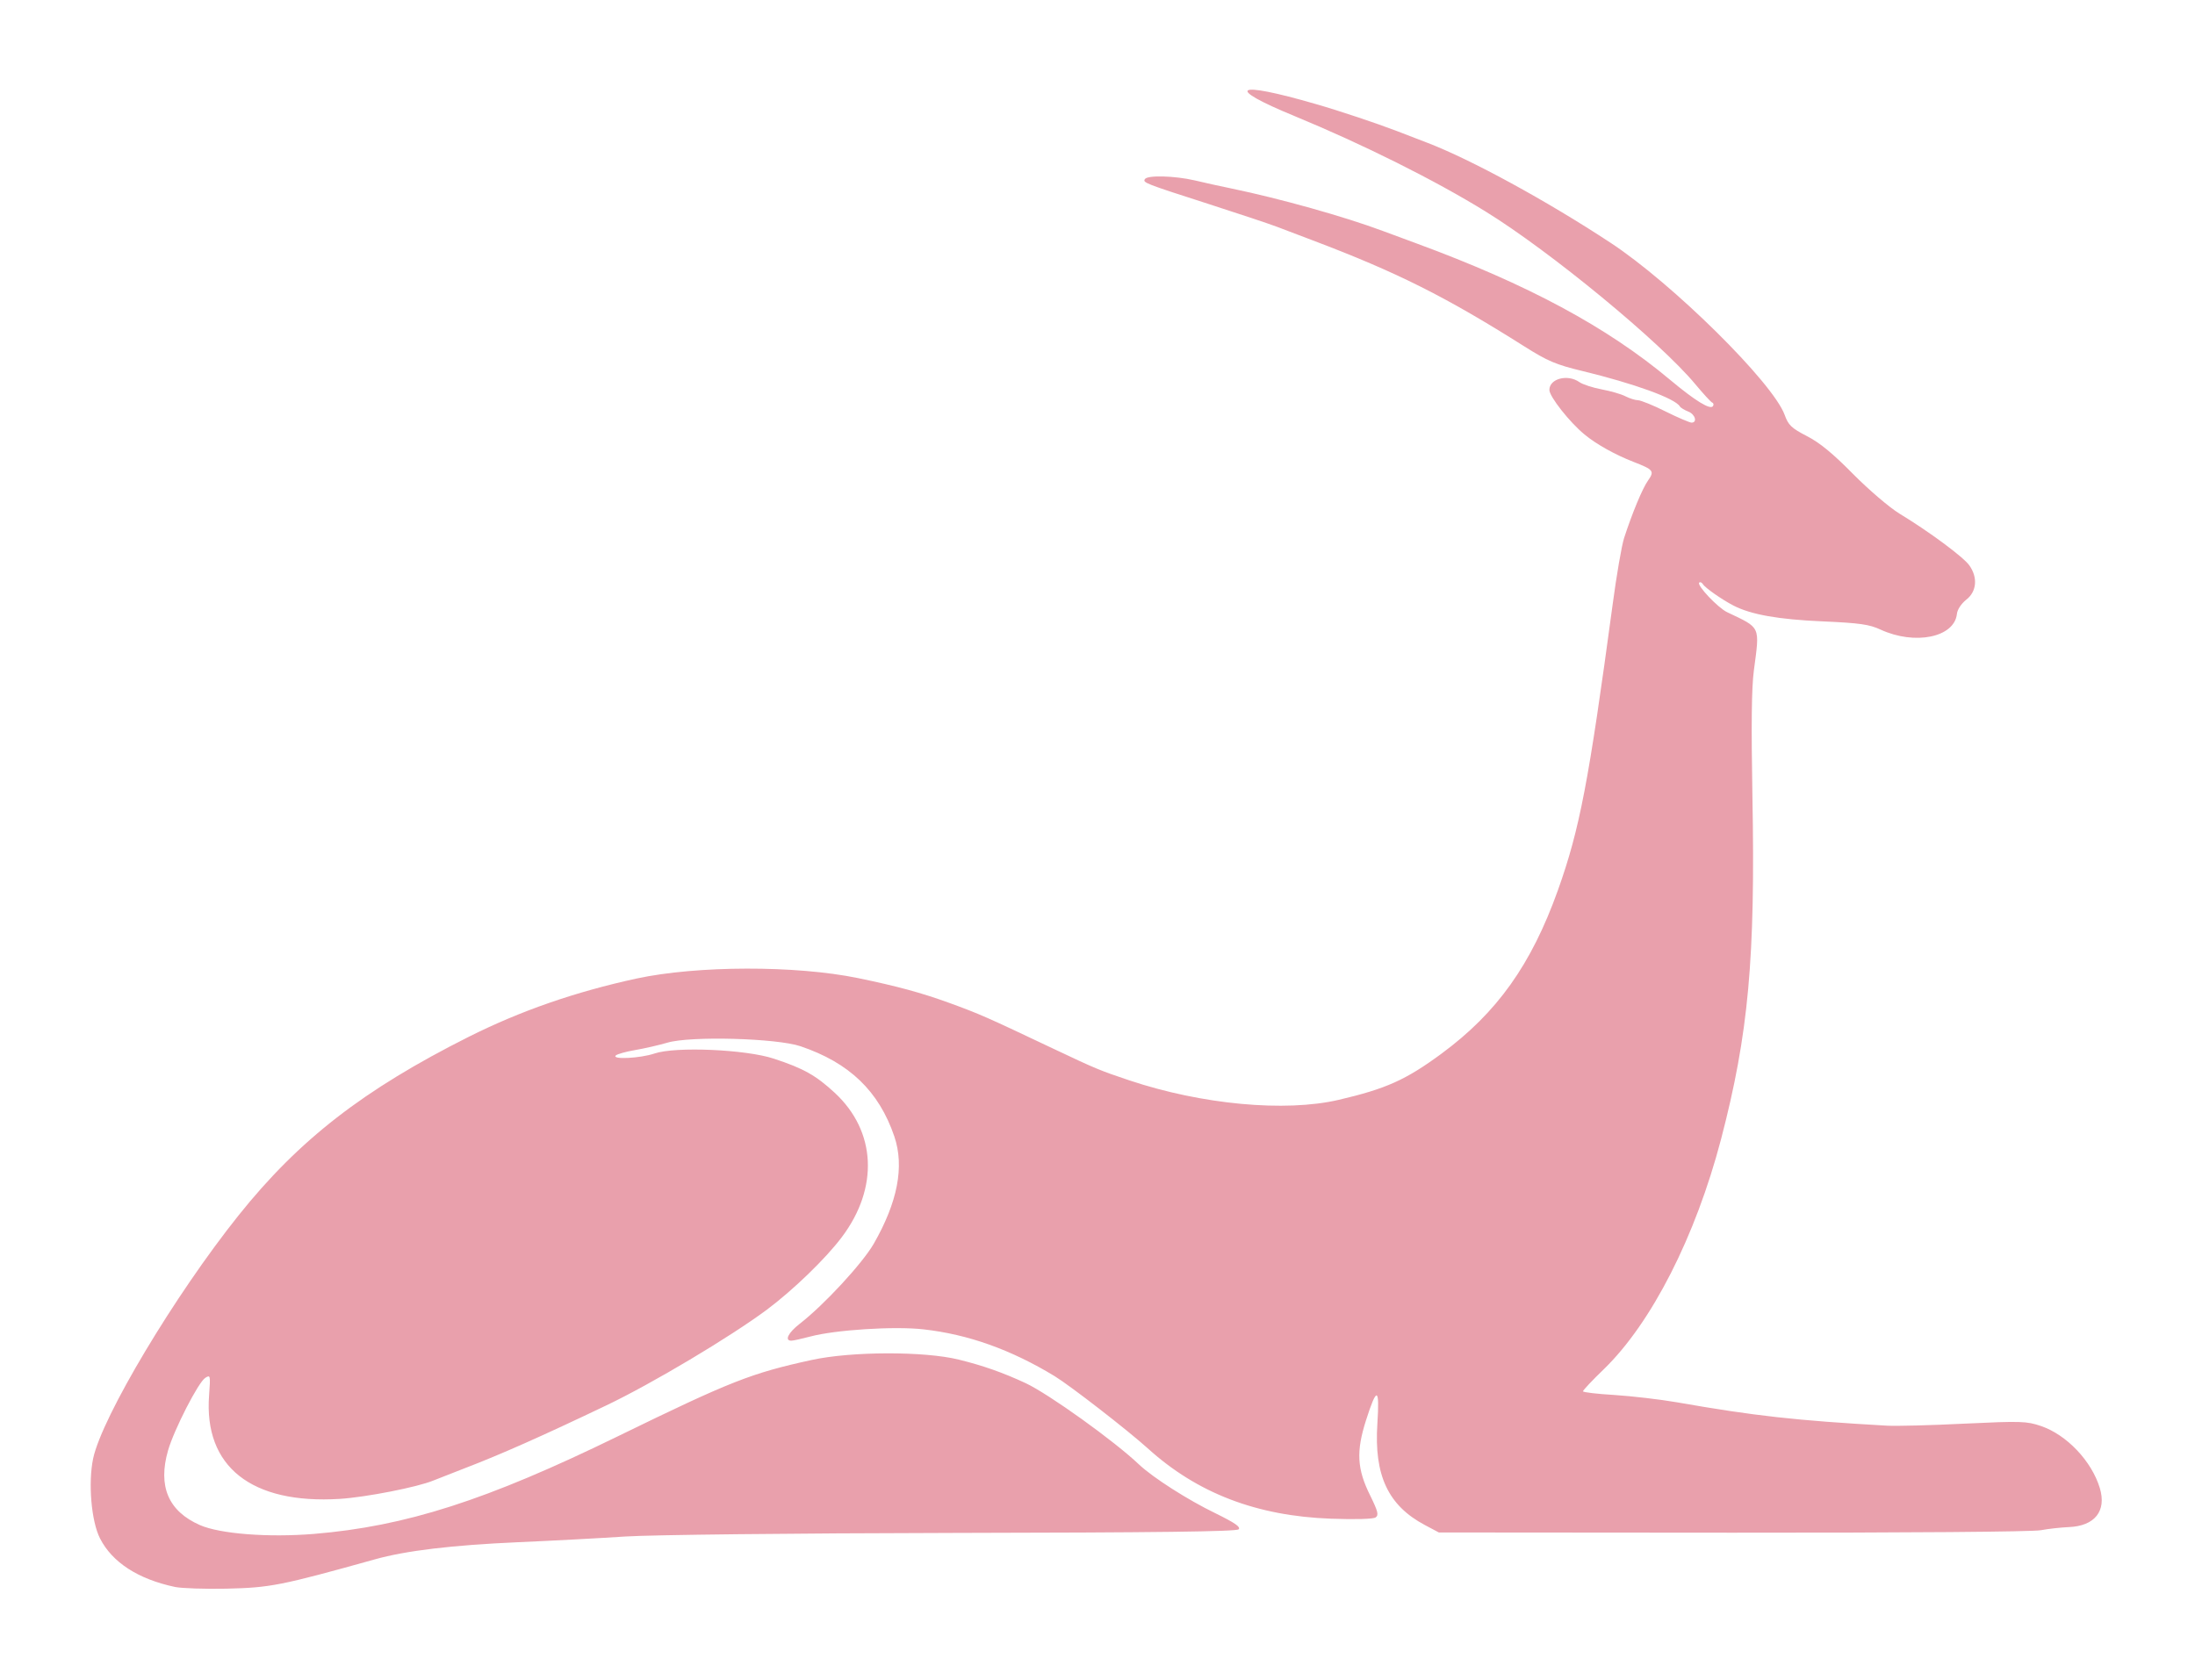
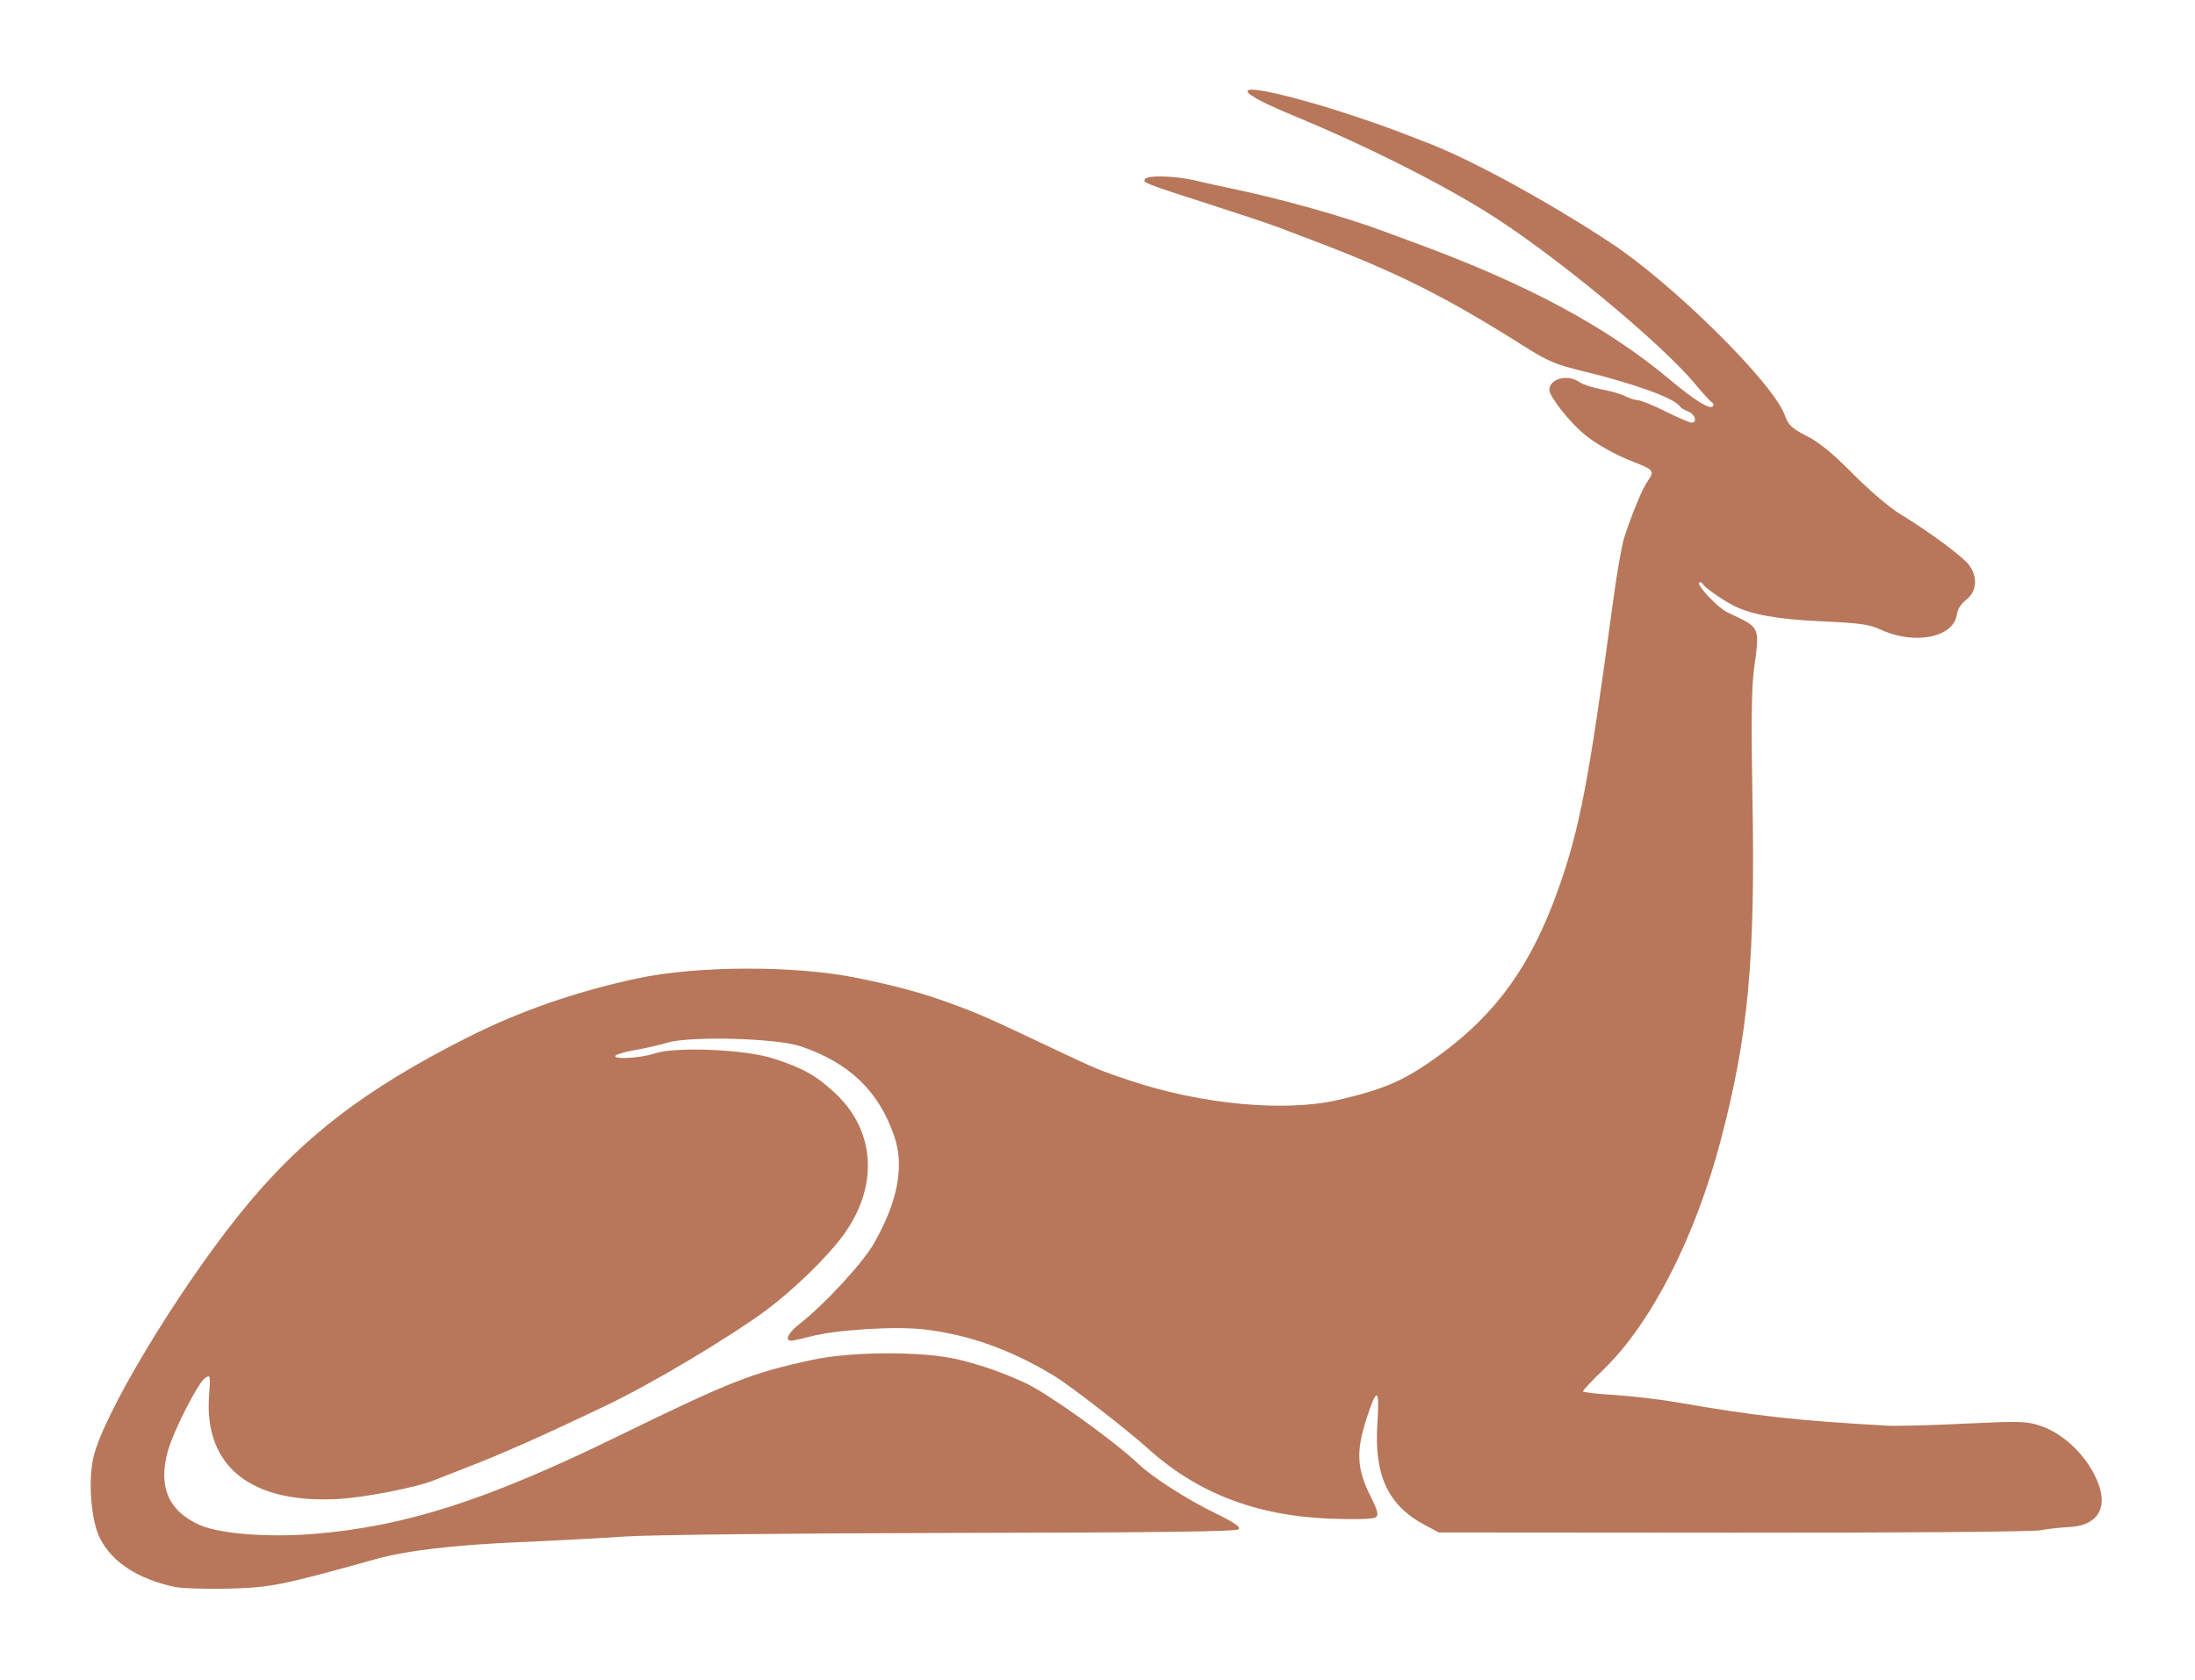
<svg xmlns="http://www.w3.org/2000/svg" viewBox="0 0 195.8 150.0" width="196" height="150">
  <g transform="translate(0.00,0.00)">
-     <path fill="#E9A0AC" fill-rule="evenodd" d="M15.54,141.75C12.23,141.05 9.92,139.55 8.83,137.41C8.05,135.88 7.76,132.44 8.22,130.26C9.03,126.52 15.49,115.71 21.20,108.56C26.61,101.79 32.36,97.33 41.75,92.61C46.40,90.28 51.24,88.60 56.75,87.40C62.16,86.24 70.94,86.22 76.50,87.36C80.03,88.09 82.12,88.66 84.64,89.57C87.43,90.59 87.88,90.79 94.00,93.69C97.76,95.47 98.12,95.62 100.75,96.50C107.21,98.66 114.65,99.35 119.43,98.24C123.67,97.25 125.43,96.46 128.62,94.11C133.58,90.45 136.63,86.17 139.01,79.52C140.96,74.05 141.76,69.85 143.89,54.06C144.24,51.41 144.71,48.71 144.92,48.06C145.65,45.82 146.56,43.62 147.06,42.92C147.65,42.08 147.56,41.95 145.75,41.25C144.13,40.62 142.42,39.67 141.38,38.80C140.07,37.73 138.25,35.42 138.25,34.83C138.25,33.82 139.88,33.39 140.93,34.13C141.23,34.34 142.13,34.63 142.92,34.78C143.72,34.93 144.67,35.20 145.05,35.40C145.42,35.59 145.93,35.75 146.18,35.75C146.42,35.76 147.53,36.20 148.62,36.75C149.72,37.30 150.77,37.74 150.94,37.75C151.49,37.75 151.27,37.00 150.65,36.76C150.32,36.63 149.98,36.43 149.90,36.30C149.46,35.58 145.86,34.27 141.16,33.13C138.83,32.57 138.09,32.25 136.03,30.95C128.99,26.50 124.67,24.33 117.12,21.47C116.03,21.05 114.56,20.50 113.88,20.24C113.19,19.98 110.49,19.08 107.88,18.24C102.12,16.39 101.93,16.31 102.13,16.00C102.35,15.63 104.79,15.70 106.57,16.11C107.43,16.32 108.91,16.64 109.88,16.84C114.24,17.75 119.86,19.32 123.38,20.63C124.34,20.99 125.69,21.49 126.38,21.74C136.32,25.40 143.40,29.21 149.01,33.91C151.27,35.80 152.63,36.64 152.86,36.27C152.94,36.15 152.91,36.00 152.79,35.96C152.67,35.91 152.00,35.18 151.30,34.34C148.18,30.57 138.34,22.46 132.55,18.89C128.02,16.09 121.60,12.89 115.50,10.37C109.16,7.76 110.14,7.19 117.38,9.29C119.48,9.89 122.90,11.04 124.62,11.70C125.31,11.97 126.53,12.44 127.32,12.74C131.24,14.24 137.99,17.92 143.69,21.67C149.25,25.32 158.22,34.19 159.26,37.06C159.59,37.97 159.85,38.23 161.24,38.95C162.38,39.53 163.58,40.52 165.36,42.33C166.77,43.75 168.59,45.31 169.50,45.87C172.17,47.49 175.22,49.75 175.75,50.50C176.52,51.58 176.41,52.84 175.48,53.56C175.03,53.92 174.68,54.44 174.64,54.84C174.41,56.93 170.90,57.65 167.83,56.24C166.82,55.77 165.99,55.65 162.62,55.50C158.71,55.33 156.26,54.90 154.69,54.09C153.68,53.57 152.16,52.51 151.96,52.18C151.86,52.02 151.71,51.96 151.63,52.04C151.39,52.27 153.29,54.28 154.12,54.68C157.16,56.13 157.04,55.86 156.51,59.88C156.30,61.47 156.27,64.75 156.38,71.12C156.65,85.60 156.03,92.37 153.58,101.75C151.30,110.45 147.38,118.15 143.13,122.28C142.09,123.28 141.25,124.18 141.25,124.27C141.25,124.36 142.52,124.51 144.06,124.60C145.61,124.70 148.11,124.99 149.62,125.25C156.57,126.47 160.27,126.88 168.38,127.34C169.20,127.39 172.33,127.31 175.32,127.16C180.38,126.92 180.87,126.94 182.14,127.37C184.44,128.15 186.67,130.50 187.40,132.91C188.02,134.97 186.95,136.31 184.62,136.40C183.94,136.43 182.81,136.55 182.12,136.68C181.39,136.82 170.15,136.91 154.62,136.90L128.38,136.88L127.12,136.21C123.85,134.47 122.59,131.78 122.89,127.18C123.10,123.88 122.85,123.81 121.87,126.88C120.99,129.65 121.07,131.21 122.25,133.58C122.95,135.01 123.03,135.33 122.73,135.54C122.52,135.68 120.94,135.73 118.75,135.65C112.11,135.41 106.80,133.37 102.38,129.36C100.56,127.72 95.47,123.77 94.06,122.91C90.17,120.55 86.37,119.19 82.38,118.74C79.79,118.44 74.48,118.78 72.25,119.38C71.49,119.58 70.73,119.75 70.56,119.75C69.93,119.75 70.28,119.04 71.31,118.24C73.51,116.53 76.89,112.86 77.91,111.11C80.05,107.38 80.67,104.20 79.76,101.51C78.38,97.46 75.75,94.93 71.38,93.45C69.25,92.73 61.55,92.52 59.50,93.13C58.74,93.35 57.45,93.65 56.62,93.79C55.80,93.93 55.02,94.15 54.89,94.27C54.48,94.66 57.07,94.53 58.34,94.10C60.21,93.46 66.49,93.73 69.00,94.56C71.65,95.43 72.75,96.05 74.44,97.61C78.14,101.04 78.39,106.09 75.07,110.50C73.64,112.41 70.73,115.22 68.38,116.98C65.11,119.41 58.12,123.59 54.00,125.55C48.31,128.27 44.57,129.93 41.38,131.15C40.14,131.63 38.89,132.12 38.60,132.24C37.18,132.83 32.59,133.73 30.25,133.88C22.35,134.37 18.09,131.00 18.57,124.63C18.70,122.84 18.69,122.78 18.23,123.07C17.61,123.46 15.45,127.68 14.91,129.54C13.98,132.75 14.93,134.98 17.75,136.22C19.56,137.01 23.84,137.34 27.92,137.01C36.13,136.33 43.34,134.02 55.09,128.28C65.17,123.36 66.98,122.65 72.39,121.47C75.92,120.70 82.43,120.68 85.51,121.44C87.67,121.97 89.46,122.60 91.50,123.55C93.54,124.51 99.37,128.68 101.62,130.82C102.88,132.00 105.96,133.97 108.44,135.17C110.17,136.02 110.71,136.39 110.50,136.60C110.30,136.80 103.21,136.89 85.05,136.92C70.46,136.95 58.14,137.09 55.75,137.24C53.48,137.39 49.17,137.62 46.16,137.75C40.29,138.01 36.16,138.50 33.38,139.28C24.99,141.62 24.05,141.81 20.12,141.90C18.20,141.94 16.14,141.87 15.54,141.75Z" />
+     <path fill="#B8775A" fill-rule="evenodd" d="M15.54,141.75C12.23,141.05 9.92,139.55 8.83,137.41C8.05,135.88 7.76,132.44 8.22,130.26C9.03,126.52 15.49,115.71 21.20,108.56C26.61,101.79 32.36,97.33 41.75,92.61C46.40,90.28 51.24,88.60 56.75,87.40C62.16,86.24 70.94,86.22 76.50,87.36C80.03,88.09 82.12,88.66 84.64,89.57C87.43,90.59 87.88,90.79 94.00,93.69C97.76,95.47 98.12,95.62 100.75,96.50C107.21,98.66 114.65,99.35 119.43,98.24C123.67,97.25 125.43,96.46 128.62,94.11C133.58,90.45 136.63,86.17 139.01,79.52C140.96,74.05 141.76,69.85 143.89,54.06C144.24,51.41 144.71,48.71 144.92,48.06C145.65,45.82 146.56,43.62 147.06,42.92C147.65,42.08 147.56,41.95 145.75,41.25C144.13,40.62 142.42,39.67 141.38,38.80C140.07,37.73 138.25,35.42 138.25,34.83C138.25,33.82 139.88,33.39 140.93,34.13C141.23,34.34 142.13,34.63 142.92,34.78C143.72,34.93 144.67,35.20 145.05,35.40C145.42,35.59 145.93,35.75 146.18,35.75C146.42,35.76 147.53,36.20 148.62,36.75C149.72,37.30 150.77,37.74 150.94,37.75C151.49,37.75 151.27,37.00 150.65,36.76C150.32,36.63 149.98,36.43 149.90,36.30C149.46,35.58 145.86,34.27 141.16,33.13C138.83,32.57 138.09,32.25 136.03,30.95C128.99,26.50 124.67,24.33 117.12,21.47C116.03,21.05 114.56,20.50 113.88,20.24C113.19,19.98 110.49,19.08 107.88,18.24C102.12,16.39 101.93,16.31 102.13,16.00C102.35,15.63 104.79,15.70 106.57,16.11C107.43,16.32 108.91,16.64 109.88,16.84C114.24,17.75 119.86,19.32 123.38,20.63C124.34,20.99 125.69,21.49 126.38,21.74C136.32,25.40 143.40,29.21 149.01,33.91C151.27,35.80 152.63,36.64 152.86,36.27C152.94,36.15 152.91,36.00 152.79,35.96C152.67,35.91 152.00,35.18 151.30,34.34C148.18,30.57 138.34,22.46 132.55,18.89C128.02,16.09 121.60,12.89 115.50,10.37C109.16,7.76 110.14,7.19 117.38,9.29C119.48,9.89 122.90,11.04 124.62,11.70C125.31,11.97 126.53,12.44 127.32,12.74C131.24,14.24 137.99,17.92 143.69,21.67C149.25,25.32 158.22,34.19 159.26,37.06C159.59,37.97 159.85,38.23 161.24,38.95C162.38,39.53 163.58,40.52 165.36,42.33C166.77,43.75 168.59,45.31 169.50,45.87C172.17,47.49 175.22,49.75 175.75,50.50C176.52,51.58 176.41,52.84 175.48,53.56C175.03,53.92 174.68,54.44 174.64,54.84C174.41,56.93 170.90,57.65 167.83,56.24C166.82,55.77 165.99,55.65 162.62,55.50C158.71,55.33 156.26,54.90 154.69,54.09C153.68,53.57 152.16,52.51 151.96,52.18C151.86,52.02 151.71,51.96 151.63,52.04C151.39,52.27 153.29,54.28 154.12,54.68C157.16,56.13 157.04,55.86 156.51,59.88C156.30,61.47 156.27,64.75 156.38,71.12C156.65,85.60 156.03,92.37 153.58,101.75C151.30,110.45 147.38,118.15 143.13,122.28C142.09,123.28 141.25,124.18 141.25,124.27C141.25,124.36 142.52,124.51 144.06,124.60C145.61,124.70 148.11,124.99 149.62,125.25C156.57,126.47 160.27,126.88 168.38,127.34C169.20,127.39 172.33,127.31 175.32,127.16C180.38,126.92 180.87,126.94 182.14,127.37C184.44,128.15 186.67,130.50 187.40,132.91C188.02,134.97 186.95,136.31 184.62,136.40C183.94,136.43 182.81,136.55 182.12,136.68C181.39,136.82 170.15,136.91 154.62,136.90L128.38,136.88L127.12,136.21C123.85,134.47 122.59,131.78 122.89,127.18C123.10,123.88 122.85,123.81 121.87,126.88C120.99,129.65 121.07,131.21 122.25,133.58C122.95,135.01 123.03,135.33 122.73,135.54C122.52,135.68 120.94,135.73 118.75,135.65C112.11,135.41 106.80,133.37 102.38,129.36C100.56,127.72 95.47,123.77 94.06,122.91C90.17,120.55 86.37,119.19 82.38,118.74C79.79,118.44 74.48,118.78 72.25,119.38C71.49,119.58 70.73,119.75 70.56,119.75C69.93,119.75 70.28,119.04 71.31,118.24C73.51,116.53 76.89,112.86 77.91,111.11C80.05,107.38 80.67,104.20 79.76,101.51C78.38,97.46 75.75,94.93 71.38,93.45C69.25,92.73 61.55,92.52 59.50,93.13C58.74,93.35 57.45,93.65 56.62,93.79C55.80,93.93 55.02,94.15 54.89,94.27C54.48,94.66 57.07,94.53 58.34,94.10C60.21,93.46 66.49,93.73 69.00,94.56C71.65,95.43 72.75,96.05 74.44,97.61C78.14,101.04 78.39,106.09 75.07,110.50C73.64,112.41 70.73,115.22 68.38,116.98C65.11,119.41 58.12,123.59 54.00,125.55C48.31,128.27 44.57,129.93 41.38,131.15C40.14,131.63 38.89,132.12 38.60,132.24C37.18,132.83 32.59,133.73 30.25,133.88C22.35,134.37 18.09,131.00 18.57,124.63C18.70,122.84 18.69,122.78 18.23,123.07C17.61,123.46 15.45,127.68 14.91,129.54C13.98,132.75 14.93,134.98 17.75,136.22C19.56,137.01 23.84,137.34 27.92,137.01C36.13,136.33 43.34,134.02 55.09,128.28C65.17,123.36 66.98,122.65 72.39,121.47C75.92,120.70 82.43,120.68 85.51,121.44C87.67,121.97 89.46,122.60 91.50,123.55C93.54,124.51 99.37,128.68 101.62,130.82C102.88,132.00 105.96,133.97 108.44,135.17C110.17,136.02 110.71,136.39 110.50,136.60C110.30,136.80 103.21,136.89 85.05,136.92C70.46,136.95 58.14,137.09 55.75,137.24C53.48,137.39 49.17,137.62 46.16,137.75C40.29,138.01 36.16,138.50 33.38,139.28C24.99,141.62 24.05,141.81 20.12,141.90C18.20,141.94 16.14,141.87 15.54,141.75Z" />
  </g>
</svg>
